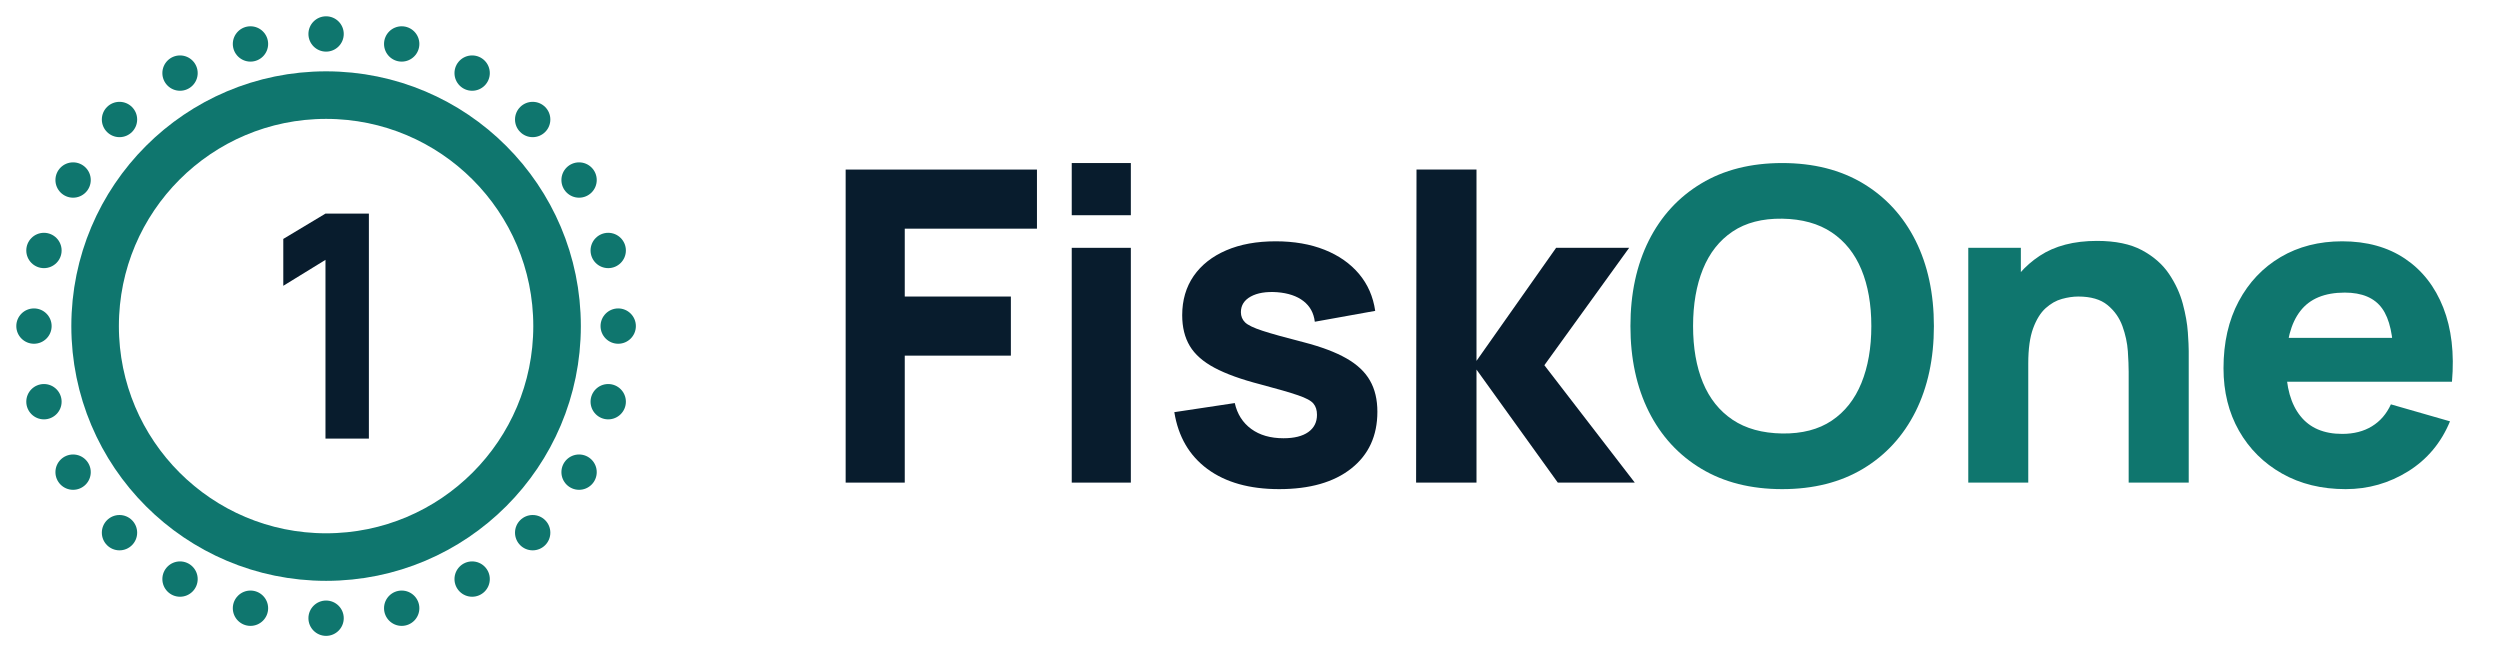
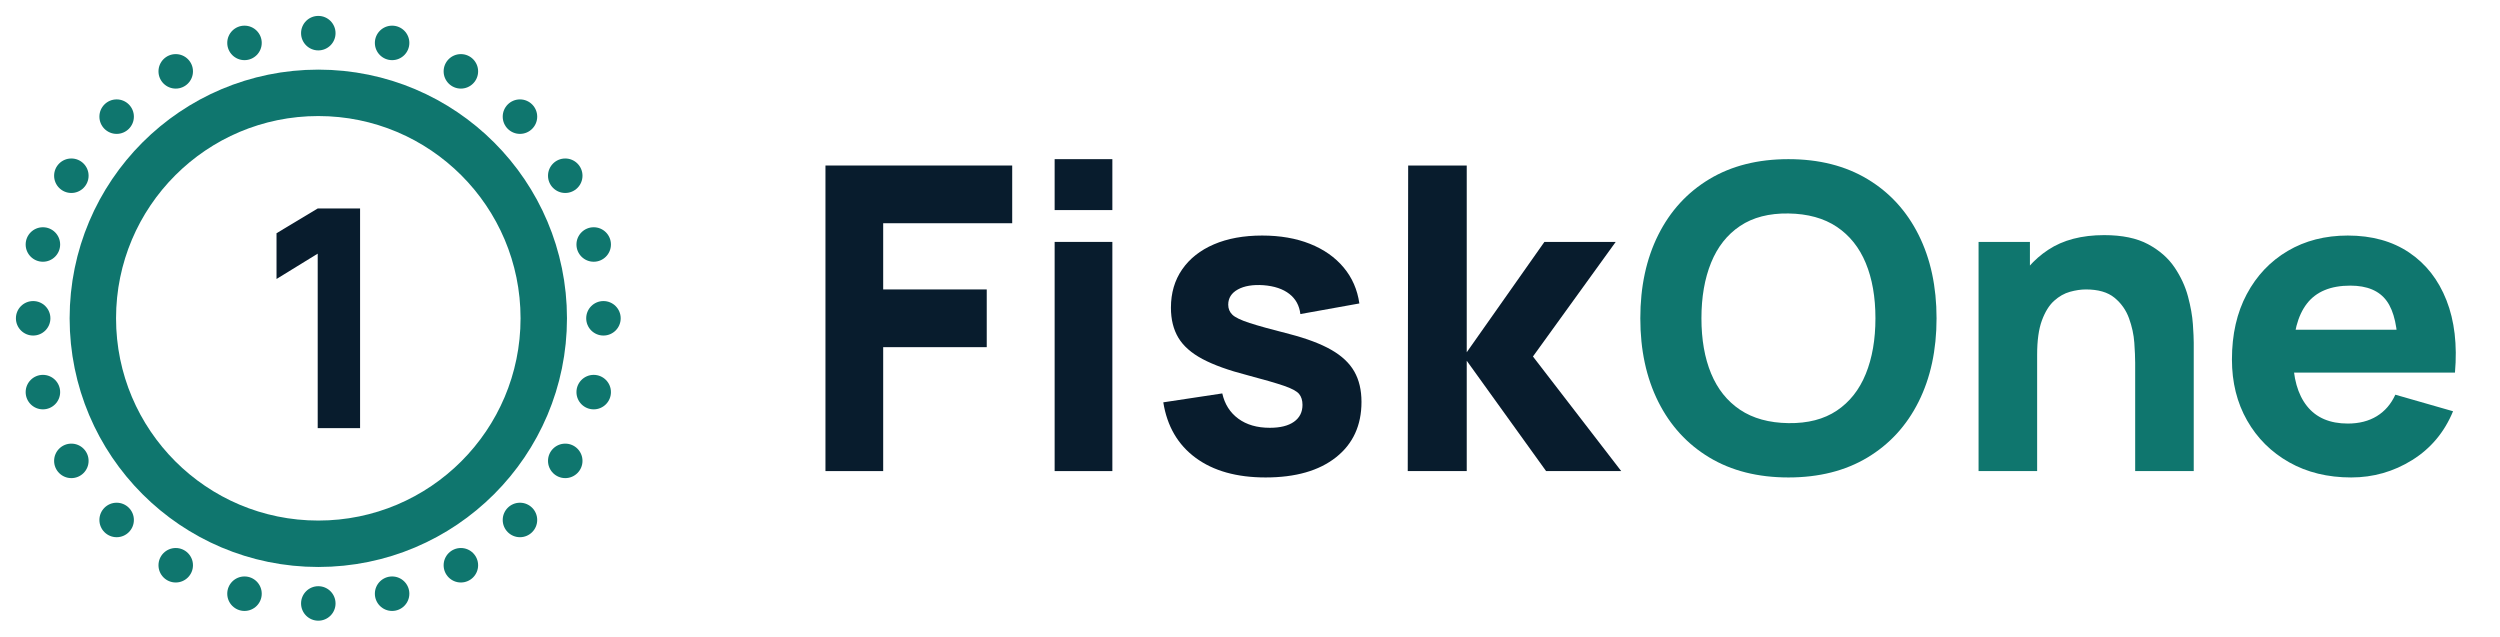
- <svg xmlns="http://www.w3.org/2000/svg" viewBox="0 0 368 96" width="368" height="96">
+ <svg xmlns="http://www.w3.org/2000/svg" viewBox="0 0 377 96" width="377" height="96">
  <g>
    <circle cx="91.00" cy="48.00" r="2.6" fill="#0F766E" />
    <circle cx="89.53" cy="59.13" r="2.6" fill="#0F766E" />
    <circle cx="85.24" cy="69.50" r="2.6" fill="#0F766E" />
    <circle cx="78.41" cy="78.41" r="2.6" fill="#0F766E" />
    <circle cx="69.50" cy="85.24" r="2.6" fill="#0F766E" />
    <circle cx="59.13" cy="89.53" r="2.6" fill="#0F766E" />
    <circle cx="48.00" cy="91.00" r="2.6" fill="#0F766E" />
    <circle cx="36.87" cy="89.53" r="2.6" fill="#0F766E" />
    <circle cx="26.50" cy="85.24" r="2.6" fill="#0F766E" />
    <circle cx="17.59" cy="78.41" r="2.6" fill="#0F766E" />
    <circle cx="10.76" cy="69.50" r="2.6" fill="#0F766E" />
    <circle cx="6.47" cy="59.13" r="2.6" fill="#0F766E" />
    <circle cx="5.00" cy="48.00" r="2.6" fill="#0F766E" />
    <circle cx="6.47" cy="36.87" r="2.6" fill="#0F766E" />
    <circle cx="10.76" cy="26.50" r="2.6" fill="#0F766E" />
    <circle cx="17.59" cy="17.59" r="2.6" fill="#0F766E" />
    <circle cx="26.50" cy="10.76" r="2.6" fill="#0F766E" />
    <circle cx="36.87" cy="6.47" r="2.6" fill="#0F766E" />
    <circle cx="48.00" cy="5.00" r="2.6" fill="#0F766E" />
    <circle cx="59.13" cy="6.47" r="2.6" fill="#0F766E" />
    <circle cx="69.50" cy="10.76" r="2.6" fill="#0F766E" />
    <circle cx="78.41" cy="17.59" r="2.6" fill="#0F766E" />
    <circle cx="85.24" cy="26.50" r="2.6" fill="#0F766E" />
    <circle cx="89.53" cy="36.87" r="2.6" fill="#0F766E" />
    <circle cx="48" cy="48" r="34" fill="none" stroke="#0F766E" stroke-width="7" />
    <path fill="#081C2D" d="M54.30 64.56L47.91 64.56L47.91 38.25L41.70 42.07L41.70 35.17L47.91 31.44L54.30 31.44L54.30 64.56Z" />
  </g>
  <g transform="translate(0 71.04)">
-     <path fill="#081C2D" d="M133.18 0L124.48 0L124.48-46.08L152.64-46.08L152.64-37.38L133.18-37.38L133.18-27.39L148.80-27.39L148.80-18.69L133.18-18.69L133.18 0Z" />
-     <path fill="#081C2D" d="M166.46-39.36L157.76-39.36L157.76-47.04L166.46-47.04L166.46-39.36ZM166.46 0L157.76 0L157.76-34.56L166.46-34.56L166.46 0Z" />
-     <path fill="#081C2D" d="M188.29 0.96L188.29 0.96Q181.76 0.96 177.74-2Q173.73-4.96 172.86-10.37L172.86-10.37L181.76-11.71Q182.30-9.28 184.18-7.90Q186.05-6.53 188.93-6.53L188.93-6.53Q191.30-6.53 192.58-7.44Q193.86-8.35 193.86-9.98L193.86-9.98Q193.86-11.01 193.34-11.63Q192.83-12.26 191.06-12.86Q189.28-13.47 185.54-14.46L185.54-14.46Q181.31-15.55 178.78-16.90Q176.26-18.24 175.14-20.11Q174.02-21.98 174.02-24.64L174.02-24.64Q174.02-27.97 175.71-30.42Q177.41-32.86 180.50-34.19Q183.58-35.52 187.78-35.52L187.78-35.52Q191.84-35.52 194.98-34.27Q198.11-33.02 200.05-30.72Q201.98-28.42 202.43-25.28L202.43-25.28L193.54-23.68Q193.31-25.60 191.87-26.72Q190.43-27.84 187.97-28.03L187.97-28.03Q185.57-28.19 184.11-27.39Q182.66-26.59 182.66-25.09L182.66-25.09Q182.66-24.19 183.28-23.58Q183.90-22.98 185.87-22.34Q187.84-21.70 191.87-20.67L191.87-20.67Q195.81-19.65 198.19-18.29Q200.58-16.93 201.66-15.02Q202.75-13.12 202.75-10.43L202.75-10.43Q202.75-5.12 198.91-2.08Q195.07 0.96 188.29 0.96Z" />
-     <path fill="#081C2D" d="M217.34 0L208.45 0L208.51-46.08L217.34-46.08L217.34-17.92L229.06-34.56L239.81-34.56L227.33-17.28L240.64 0L229.31 0L217.34-16.64L217.34 0Z" />
-     <path fill="#0F766E" d="M262.34 0.96L262.34 0.96Q255.42 0.96 250.42-2.05Q245.41-5.06 242.70-10.46Q240.00-15.87 240.00-23.04L240.00-23.04Q240.00-30.21 242.70-35.62Q245.41-41.02 250.42-44.03Q255.42-47.04 262.34-47.04L262.34-47.04Q269.25-47.04 274.26-44.03Q279.26-41.02 281.97-35.62Q284.67-30.21 284.67-23.04L284.67-23.04Q284.67-15.87 281.97-10.46Q279.26-5.06 274.26-2.05Q269.25 0.96 262.34 0.96ZM262.34-7.23L262.34-7.23Q266.72-7.17 269.63-9.12Q272.54-11.07 274-14.66Q275.46-18.24 275.46-23.04L275.46-23.04Q275.46-27.84 274-31.36Q272.54-34.88 269.63-36.83Q266.72-38.78 262.34-38.85L262.34-38.85Q257.95-38.91 255.04-36.96Q252.13-35.01 250.67-31.42Q249.22-27.84 249.22-23.04L249.22-23.04Q249.22-18.24 250.67-14.72Q252.13-11.20 255.04-9.25Q257.95-7.30 262.34-7.23Z" />
-     <path fill="#0F766E" d="M322.18 0L313.34 0L313.34-16.32Q313.34-17.50 313.22-19.34Q313.09-21.18 312.42-23.04Q311.74-24.90 310.22-26.14Q308.70-27.39 305.92-27.39L305.92-27.39Q304.80-27.39 303.52-27.04Q302.24-26.69 301.12-25.68Q300-24.67 299.28-22.72Q298.56-20.77 298.56-17.54L298.56-17.54L293.57-19.90Q293.57-24 295.23-27.58Q296.90-31.17 300.24-33.38Q303.58-35.58 308.67-35.58L308.67-35.58Q312.74-35.58 315.30-34.21Q317.86-32.83 319.28-30.72Q320.70-28.61 321.31-26.32Q321.92-24.03 322.05-22.14Q322.18-20.26 322.18-19.39L322.18-19.39L322.18 0ZM298.56 0L289.73 0L289.73-34.56L297.47-34.56L297.47-23.10L298.56-23.10L298.56 0Z" />
-     <path fill="#0F766E" d="M345.28 0.96L345.28 0.96Q339.97 0.96 335.92-1.33Q331.87-3.62 329.58-7.63Q327.30-11.65 327.30-16.83L327.30-16.83Q327.30-22.50 329.54-26.69Q331.78-30.88 335.71-33.20Q339.65-35.52 344.77-35.52L344.77-35.52Q350.21-35.52 354.02-32.96Q357.82-30.40 359.65-25.76Q361.47-21.12 360.93-14.85L360.93-14.85L352.32-14.85L352.32-18.05Q352.32-23.33 350.64-25.65Q348.96-27.97 345.15-27.97L345.15-27.97Q340.70-27.97 338.61-25.26Q336.51-22.56 336.51-17.28L336.51-17.28Q336.51-12.45 338.61-9.81Q340.70-7.17 344.77-7.17L344.77-7.17Q347.33-7.17 349.15-8.29Q350.98-9.41 351.94-11.52L351.94-11.52L360.64-9.02Q358.69-4.29 354.48-1.66Q350.27 0.96 345.28 0.96ZM356.74-14.85L333.82-14.85L333.82-21.31L356.74-21.31L356.74-14.85Z" />
+     <path fill="#081C2D" d="M133.184 0L124.480 0L124.480-46.080L152.640-46.080L152.640-37.376L133.184-37.376L133.184-27.392L148.800-27.392L148.800-18.688L133.184-18.688L133.184 0Z" />
+     <path fill="#081C2D" d="M167.744-39.360L159.040-39.360L159.040-47.040L167.744-47.040L167.744-39.360ZM167.744 0L159.040 0L159.040-34.560L167.744-34.560L167.744 0Z" />
+     <path fill="#081C2D" d="M190.848 0.960L190.848 0.960Q184.320 0.960 180.304-2Q176.288-4.960 175.424-10.368L175.424-10.368L184.320-11.712Q184.864-9.280 186.736-7.904Q188.608-6.528 191.488-6.528L191.488-6.528Q193.856-6.528 195.136-7.440Q196.416-8.352 196.416-9.984L196.416-9.984Q196.416-11.008 195.904-11.632Q195.392-12.256 193.616-12.864Q191.840-13.472 188.096-14.464L188.096-14.464Q183.872-15.552 181.344-16.896Q178.816-18.240 177.696-20.112Q176.576-21.984 176.576-24.640L176.576-24.640Q176.576-27.968 178.272-30.416Q179.968-32.864 183.056-34.192Q186.144-35.520 190.336-35.520L190.336-35.520Q194.400-35.520 197.536-34.272Q200.672-33.024 202.608-30.720Q204.544-28.416 204.992-25.280L204.992-25.280L196.096-23.680Q195.872-25.600 194.432-26.720Q192.992-27.840 190.528-28.032L190.528-28.032Q188.128-28.192 186.672-27.392Q185.216-26.592 185.216-25.088L185.216-25.088Q185.216-24.192 185.840-23.584Q186.464-22.976 188.432-22.336Q190.400-21.696 194.432-20.672L194.432-20.672Q198.368-19.648 200.752-18.288Q203.136-16.928 204.224-15.024Q205.312-13.120 205.312-10.432L205.312-10.432Q205.312-5.120 201.472-2.080Q197.632 0.960 190.848 0.960Z" />
+     <path fill="#081C2D" d="M221.184 0L212.288 0L212.352-46.080L221.184-46.080L221.184-17.920L232.896-34.560L243.648-34.560L231.168-17.280L244.480 0L233.152 0L221.184-16.640L221.184 0Z" />
+     <path fill="#0F766E" d="M269.696 0.960L269.696 0.960Q262.784 0.960 257.776-2.048Q252.768-5.056 250.064-10.464Q247.360-15.872 247.360-23.040L247.360-23.040Q247.360-30.208 250.064-35.616Q252.768-41.024 257.776-44.032Q262.784-47.040 269.696-47.040L269.696-47.040Q276.608-47.040 281.616-44.032Q286.624-41.024 289.328-35.616Q292.032-30.208 292.032-23.040L292.032-23.040Q292.032-15.872 289.328-10.464Q286.624-5.056 281.616-2.048Q276.608 0.960 269.696 0.960ZM269.696-7.232L269.696-7.232Q274.080-7.168 276.992-9.120Q279.904-11.072 281.360-14.656Q282.816-18.240 282.816-23.040L282.816-23.040Q282.816-27.840 281.360-31.360Q279.904-34.880 276.992-36.832Q274.080-38.784 269.696-38.848L269.696-38.848Q265.312-38.912 262.400-36.960Q259.488-35.008 258.032-31.424Q256.576-27.840 256.576-23.040L256.576-23.040Q256.576-18.240 258.032-14.720Q259.488-11.200 262.400-9.248Q265.312-7.296 269.696-7.232Z" />
+     <path fill="#0F766E" d="M330.816 0L321.984 0L321.984-16.320Q321.984-17.504 321.856-19.344Q321.728-21.184 321.056-23.040Q320.384-24.896 318.864-26.144Q317.344-27.392 314.560-27.392L314.560-27.392Q313.440-27.392 312.160-27.040Q310.880-26.688 309.760-25.680Q308.640-24.672 307.920-22.720Q307.200-20.768 307.200-17.536L307.200-17.536L302.208-19.904Q302.208-24 303.872-27.584Q305.536-31.168 308.880-33.376Q312.224-35.584 317.312-35.584L317.312-35.584Q321.376-35.584 323.936-34.208Q326.496-32.832 327.920-30.720Q329.344-28.608 329.952-26.320Q330.560-24.032 330.688-22.144Q330.816-20.256 330.816-19.392L330.816-19.392L330.816 0ZM307.200 0L298.368 0L298.368-34.560L306.112-34.560L306.112-23.104L307.200-23.104L307.200 0Z" />
+     <path fill="#0F766E" d="M354.560 0.960L354.560 0.960Q349.248 0.960 345.200-1.328Q341.152-3.616 338.864-7.632Q336.576-11.648 336.576-16.832L336.576-16.832Q336.576-22.496 338.816-26.688Q341.056-30.880 344.992-33.200Q348.928-35.520 354.048-35.520L354.048-35.520Q359.488-35.520 363.296-32.960Q367.104-30.400 368.928-25.760Q370.752-21.120 370.208-14.848L370.208-14.848L361.600-14.848L361.600-18.048Q361.600-23.328 359.920-25.648Q358.240-27.968 354.432-27.968L354.432-27.968Q349.984-27.968 347.888-25.264Q345.792-22.560 345.792-17.280L345.792-17.280Q345.792-12.448 347.888-9.808Q349.984-7.168 354.048-7.168L354.048-7.168Q356.608-7.168 358.432-8.288Q360.256-9.408 361.216-11.520L361.216-11.520L369.920-9.024Q367.968-4.288 363.760-1.664Q359.552 0.960 354.560 0.960ZM366.016-14.848L343.104-14.848L343.104-21.312L366.016-21.312L366.016-14.848Z" />
  </g>
</svg>
